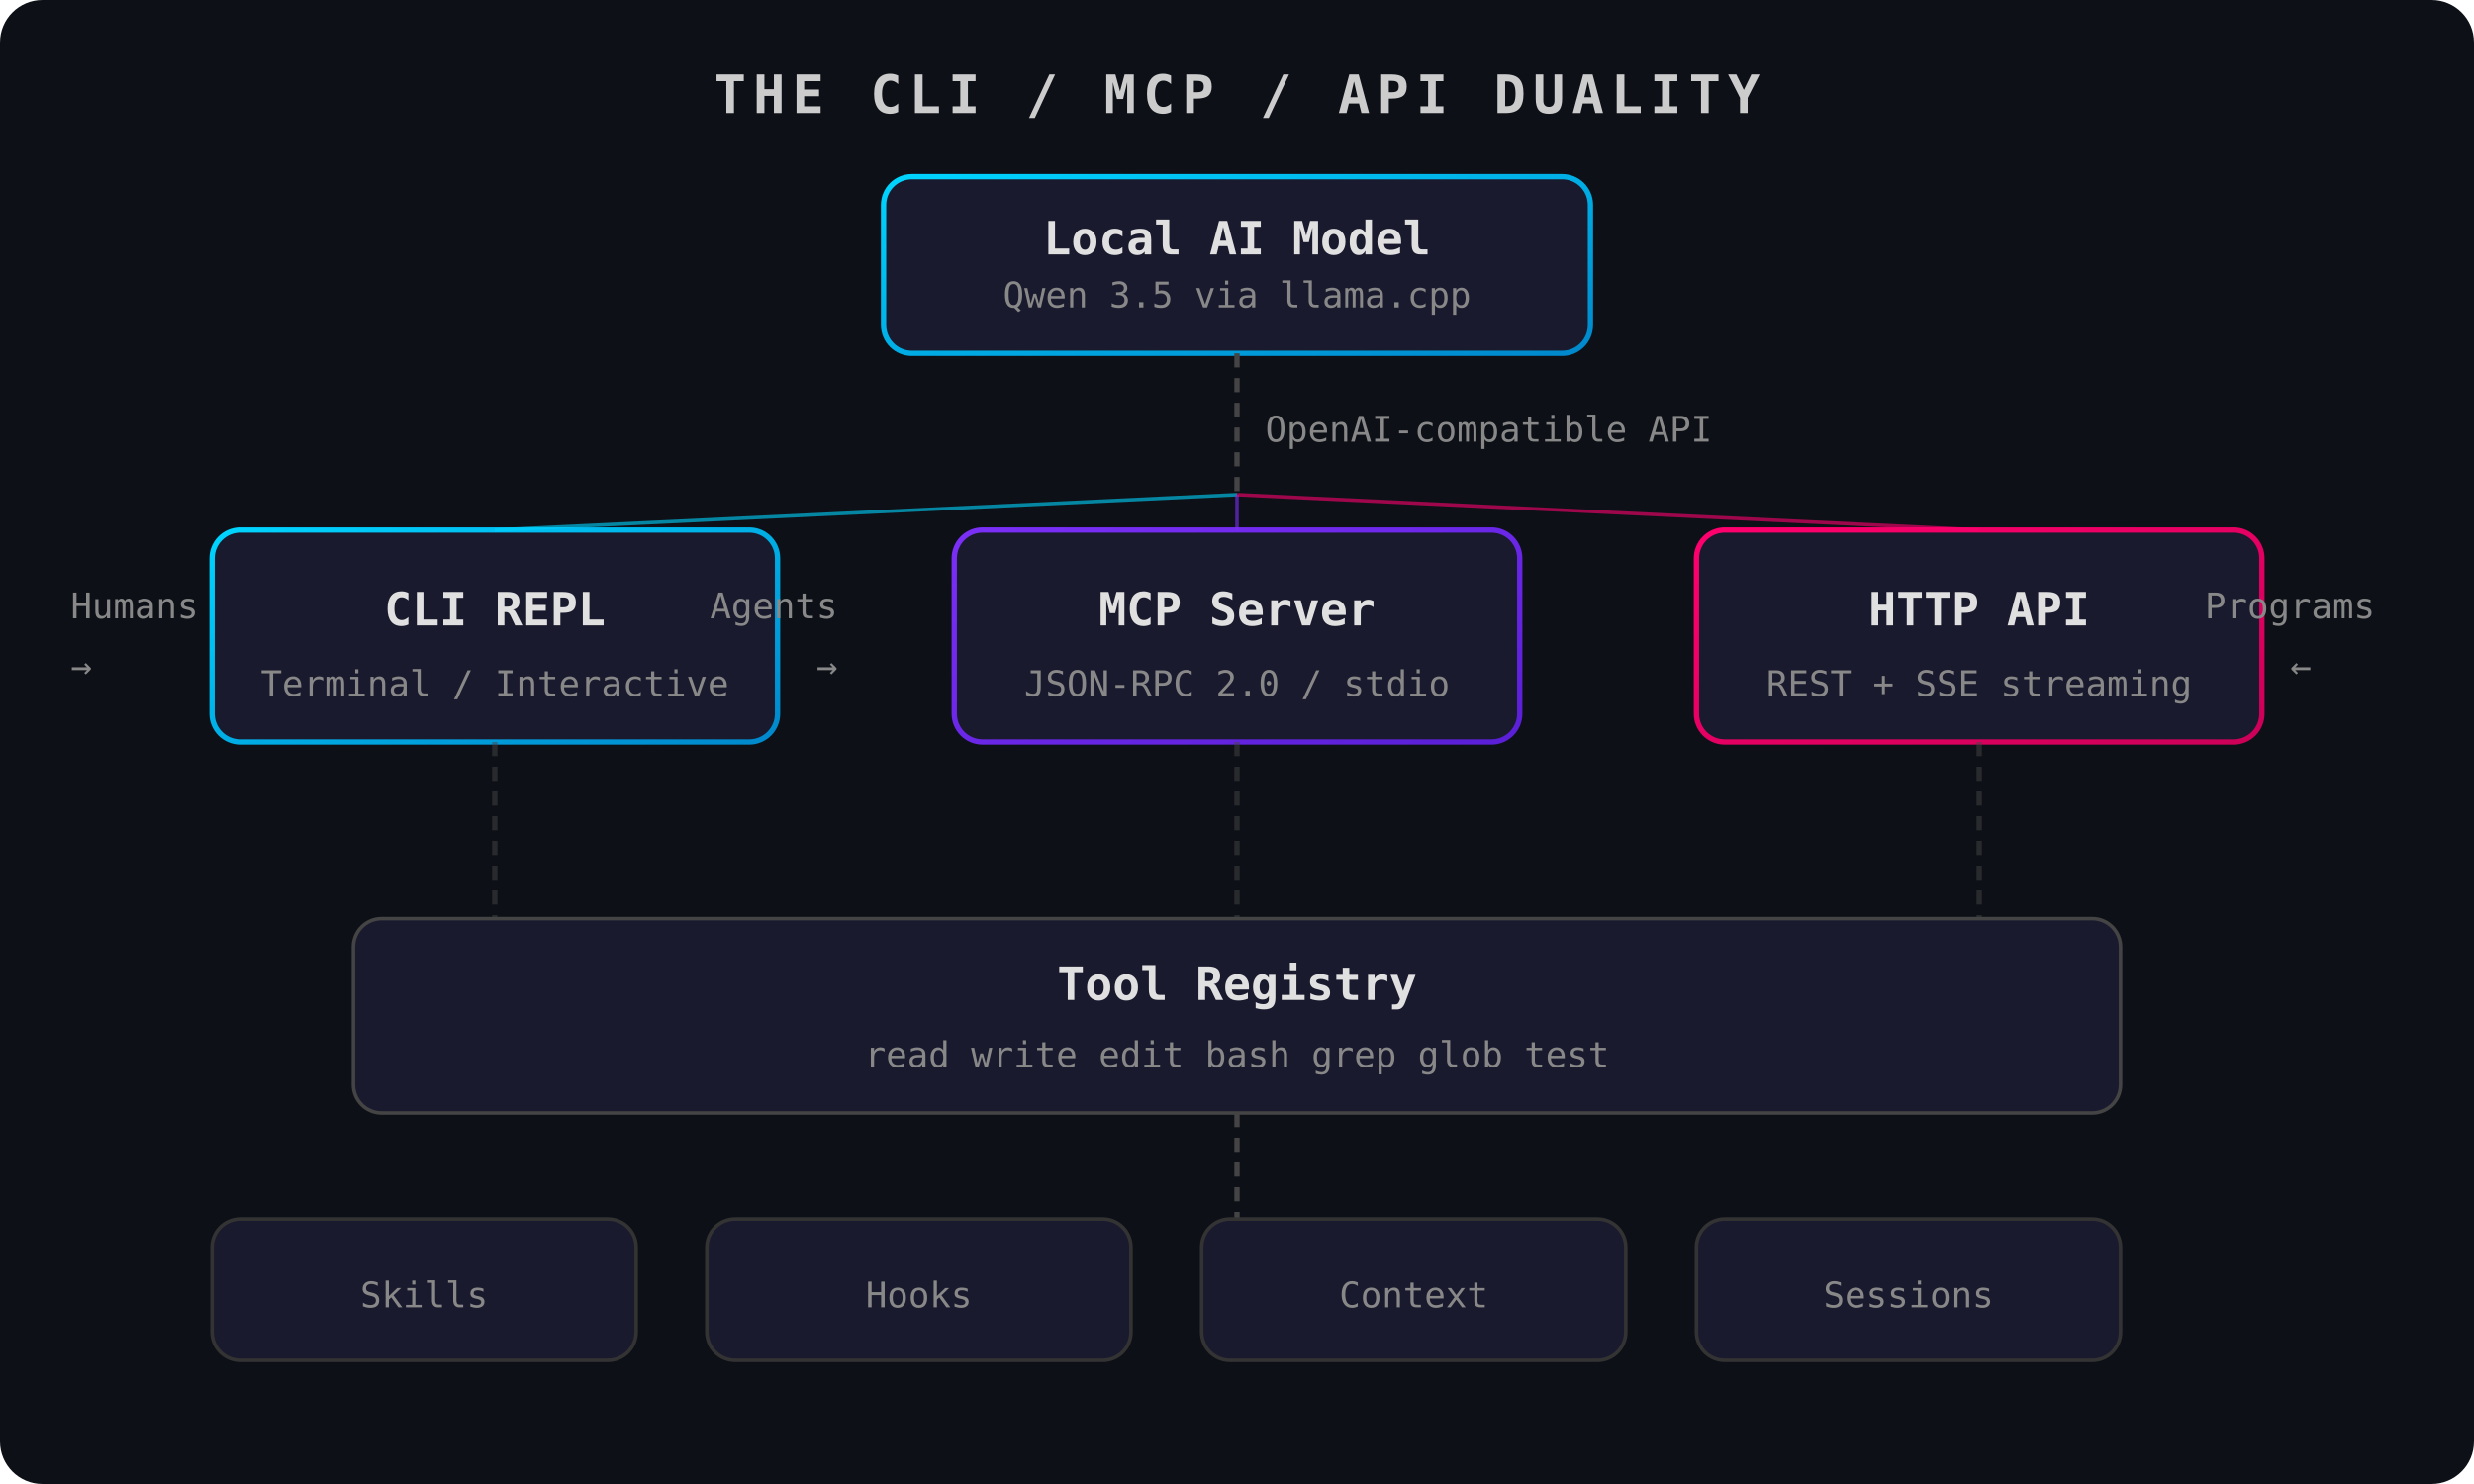
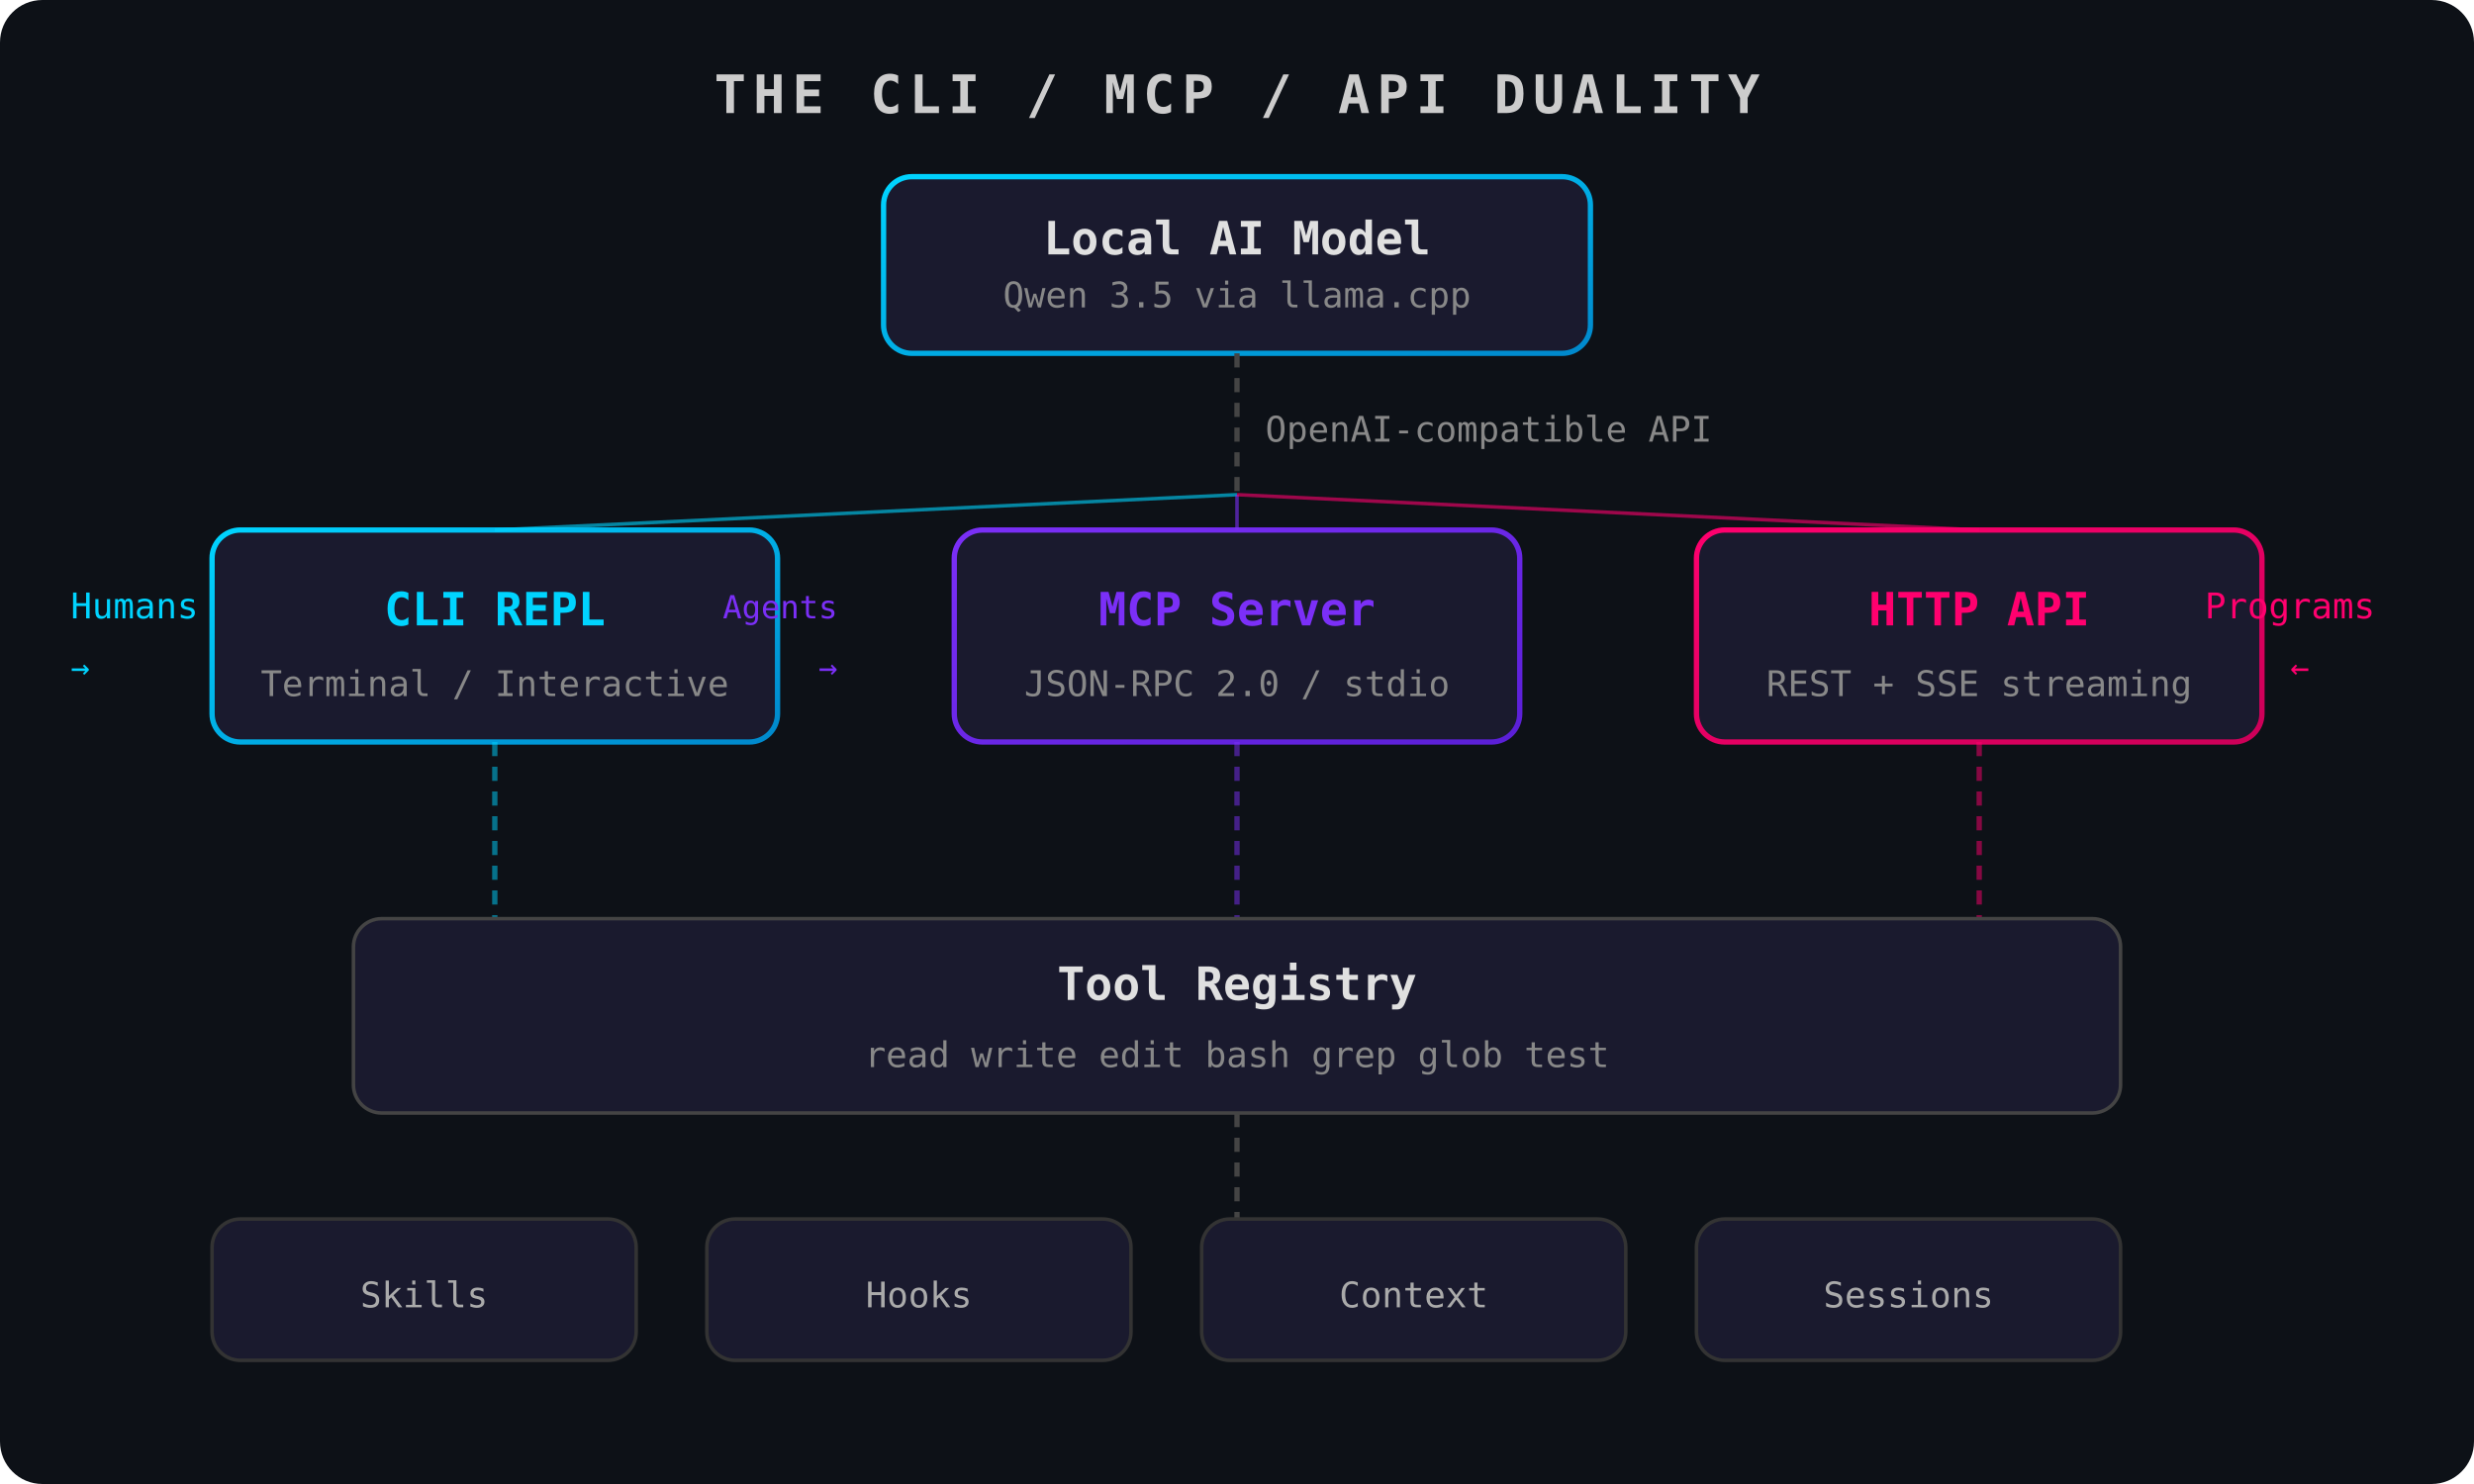
<svg xmlns="http://www.w3.org/2000/svg" viewBox="0 0 700 420" fill="none">
  <defs>
    <linearGradient id="cyan" x1="0" y1="0" x2="1" y2="1">
      <stop offset="0%" stop-color="#00d4ff" />
      <stop offset="100%" stop-color="#0088cc" />
    </linearGradient>
    <linearGradient id="purple" x1="0" y1="0" x2="1" y2="1">
      <stop offset="0%" stop-color="#7b2ff7" />
      <stop offset="100%" stop-color="#5a1fd6" />
    </linearGradient>
    <linearGradient id="pink" x1="0" y1="0" x2="1" y2="1">
      <stop offset="0%" stop-color="#ff006e" />
      <stop offset="100%" stop-color="#cc0058" />
    </linearGradient>
  </defs>
-   <style>
-     text { font-family: 'SF Mono', 'Fira Code', monospace; }
-     .label { font-size: 13px; fill: #e0e0e0; font-weight: 600; }
-     .sublabel { font-size: 10px; fill: #888; }
-     .connector { stroke: #444; stroke-width: 1.5; stroke-dasharray: 4,3; }
-     .box { rx: 8; ry: 8; }
-   </style>
  <rect width="700" height="420" fill="#0d1117" rx="12" />
-   <text x="350" y="32" text-anchor="middle" font-size="15" fill="#ccc" font-weight="700" letter-spacing="2">THE CLI / MCP / API DUALITY</text>
-   <rect x="250" y="50" width="200" height="50" class="box" fill="#1a1a2e" stroke="url(#cyan)" stroke-width="1.5" />
-   <text x="350" y="72" text-anchor="middle" class="label">Local AI Model</text>
-   <text x="350" y="87" text-anchor="middle" class="sublabel">Qwen 3.5 via llama.cpp</text>
-   <line x1="350" y1="100" x2="350" y2="140" class="connector" />
-   <text x="358" y="125" class="sublabel">OpenAI-compatible API</text>
-   <rect x="60" y="150" width="160" height="60" class="box" fill="#1a1a2e" stroke="url(#cyan)" stroke-width="1.5" />
-   <text x="140" y="177" text-anchor="middle" class="label" fill="#00d4ff">CLI REPL</text>
-   <text x="140" y="197" text-anchor="middle" class="sublabel">Terminal / Interactive</text>
-   <rect x="270" y="150" width="160" height="60" class="box" fill="#1a1a2e" stroke="url(#purple)" stroke-width="1.5" />
-   <text x="350" y="177" text-anchor="middle" class="label" fill="#7b2ff7">MCP Server</text>
-   <text x="350" y="197" text-anchor="middle" class="sublabel">JSON-RPC 2.0 / stdio</text>
-   <rect x="480" y="150" width="160" height="60" class="box" fill="#1a1a2e" stroke="url(#pink)" stroke-width="1.5" />
-   <text x="560" y="177" text-anchor="middle" class="label" fill="#ff006e">HTTP API</text>
-   <text x="560" y="197" text-anchor="middle" class="sublabel">REST + SSE streaming</text>
+   <text x="350" y="32" text-anchor="middle" font-family="'SF Mono', 'Fira Code', monospace" font-size="15" fill="#ccc" font-weight="700" letter-spacing="2">THE CLI / MCP / API DUALITY</text>
+   <rect x="250" y="50" width="200" height="50" rx="8" ry="8" fill="#1a1a2e" stroke="url(#cyan)" stroke-width="1.5" />
+   <text x="350" y="72" text-anchor="middle" font-family="'SF Mono', 'Fira Code', monospace" font-size="13" fill="#e0e0e0" font-weight="600">Local AI Model</text>
+   <text x="350" y="87" text-anchor="middle" font-family="'SF Mono', 'Fira Code', monospace" font-size="10" fill="#888">Qwen 3.5 via llama.cpp</text>
+   <line x1="350" y1="100" x2="350" y2="140" stroke="#444" stroke-width="1.5" stroke-dasharray="4,3" />
+   <text x="358" y="125" font-family="'SF Mono', 'Fira Code', monospace" font-size="10" fill="#888">OpenAI-compatible API</text>
+   <rect x="60" y="150" width="160" height="60" rx="8" ry="8" fill="#1a1a2e" stroke="url(#cyan)" stroke-width="1.5" />
+   <text x="140" y="177" text-anchor="middle" font-family="'SF Mono', 'Fira Code', monospace" font-size="13" fill="#00d4ff" font-weight="600">CLI REPL</text>
+   <text x="140" y="197" text-anchor="middle" font-family="'SF Mono', 'Fira Code', monospace" font-size="10" fill="#888">Terminal / Interactive</text>
+   <rect x="270" y="150" width="160" height="60" rx="8" ry="8" fill="#1a1a2e" stroke="url(#purple)" stroke-width="1.5" />
+   <text x="350" y="177" text-anchor="middle" font-family="'SF Mono', 'Fira Code', monospace" font-size="13" fill="#7b2ff7" font-weight="600">MCP Server</text>
+   <text x="350" y="197" text-anchor="middle" font-family="'SF Mono', 'Fira Code', monospace" font-size="10" fill="#888">JSON-RPC 2.0 / stdio</text>
+   <rect x="480" y="150" width="160" height="60" rx="8" ry="8" fill="#1a1a2e" stroke="url(#pink)" stroke-width="1.5" />
+   <text x="560" y="177" text-anchor="middle" font-family="'SF Mono', 'Fira Code', monospace" font-size="13" fill="#ff006e" font-weight="600">HTTP API</text>
+   <text x="560" y="197" text-anchor="middle" font-family="'SF Mono', 'Fira Code', monospace" font-size="10" fill="#888">REST + SSE streaming</text>
  <line x1="350" y1="140" x2="140" y2="150" stroke="#00d4ff" stroke-width="1" opacity="0.6" />
  <line x1="350" y1="140" x2="350" y2="150" stroke="#7b2ff7" stroke-width="1" opacity="0.6" />
  <line x1="350" y1="140" x2="560" y2="150" stroke="#ff006e" stroke-width="1" opacity="0.6" />
-   <line x1="140" y1="210" x2="140" y2="260" class="connector" stroke="#00d4ff" opacity="0.5" />
-   <line x1="350" y1="210" x2="350" y2="260" class="connector" stroke="#7b2ff7" opacity="0.5" />
-   <line x1="560" y1="210" x2="560" y2="260" class="connector" stroke="#ff006e" opacity="0.5" />
-   <rect x="100" y="260" width="500" height="55" class="box" fill="#1a1a2e" stroke="#444" stroke-width="1" />
-   <text x="350" y="283" text-anchor="middle" class="label">Tool Registry</text>
-   <text x="350" y="302" text-anchor="middle" class="sublabel">read  write  edit  bash  grep  glob  test</text>
-   <line x1="350" y1="315" x2="350" y2="345" class="connector" />
-   <rect x="60" y="345" width="120" height="40" class="box" fill="#1a1a2e" stroke="#333" stroke-width="1" />
-   <text x="120" y="370" text-anchor="middle" class="sublabel" fill="#aaa">Skills</text>
-   <rect x="200" y="345" width="120" height="40" class="box" fill="#1a1a2e" stroke="#333" stroke-width="1" />
-   <text x="260" y="370" text-anchor="middle" class="sublabel" fill="#aaa">Hooks</text>
-   <rect x="340" y="345" width="120" height="40" class="box" fill="#1a1a2e" stroke="#333" stroke-width="1" />
-   <text x="400" y="370" text-anchor="middle" class="sublabel" fill="#aaa">Context</text>
-   <rect x="480" y="345" width="120" height="40" class="box" fill="#1a1a2e" stroke="#333" stroke-width="1" />
-   <text x="540" y="370" text-anchor="middle" class="sublabel" fill="#aaa">Sessions</text>
-   <text x="20" y="175" class="sublabel" fill="#00d4ff">Humans</text>
-   <text x="20" y="192" class="sublabel" fill="#00d4ff" font-size="9">→</text>
-   <text x="237" y="175" class="sublabel" fill="#7b2ff7" font-size="9" text-anchor="end">Agents</text>
-   <text x="237" y="192" class="sublabel" fill="#7b2ff7" font-size="9" text-anchor="end">→</text>
-   <text x="672" y="175" class="sublabel" fill="#ff006e" text-anchor="end">Programs</text>
-   <text x="648" y="192" class="sublabel" fill="#ff006e" font-size="9">←</text>
+   <line x1="140" y1="210" x2="140" y2="260" stroke="#00d4ff" stroke-width="1.5" stroke-dasharray="4,3" opacity="0.5" />
+   <line x1="350" y1="210" x2="350" y2="260" stroke="#7b2ff7" stroke-width="1.5" stroke-dasharray="4,3" opacity="0.5" />
+   <line x1="560" y1="210" x2="560" y2="260" stroke="#ff006e" stroke-width="1.5" stroke-dasharray="4,3" opacity="0.5" />
+   <rect x="100" y="260" width="500" height="55" rx="8" ry="8" fill="#1a1a2e" stroke="#444" stroke-width="1" />
+   <text x="350" y="283" text-anchor="middle" font-family="'SF Mono', 'Fira Code', monospace" font-size="13" fill="#e0e0e0" font-weight="600">Tool Registry</text>
+   <text x="350" y="302" text-anchor="middle" font-family="'SF Mono', 'Fira Code', monospace" font-size="10" fill="#888">read  write  edit  bash  grep  glob  test</text>
+   <line x1="350" y1="315" x2="350" y2="345" stroke="#444" stroke-width="1.5" stroke-dasharray="4,3" />
+   <rect x="60" y="345" width="120" height="40" rx="8" ry="8" fill="#1a1a2e" stroke="#333" stroke-width="1" />
+   <text x="120" y="370" text-anchor="middle" font-family="'SF Mono', 'Fira Code', monospace" font-size="10" fill="#aaa">Skills</text>
+   <rect x="200" y="345" width="120" height="40" rx="8" ry="8" fill="#1a1a2e" stroke="#333" stroke-width="1" />
+   <text x="260" y="370" text-anchor="middle" font-family="'SF Mono', 'Fira Code', monospace" font-size="10" fill="#aaa">Hooks</text>
+   <rect x="340" y="345" width="120" height="40" rx="8" ry="8" fill="#1a1a2e" stroke="#333" stroke-width="1" />
+   <text x="400" y="370" text-anchor="middle" font-family="'SF Mono', 'Fira Code', monospace" font-size="10" fill="#aaa">Context</text>
+   <rect x="480" y="345" width="120" height="40" rx="8" ry="8" fill="#1a1a2e" stroke="#333" stroke-width="1" />
+   <text x="540" y="370" text-anchor="middle" font-family="'SF Mono', 'Fira Code', monospace" font-size="10" fill="#aaa">Sessions</text>
+   <text x="20" y="175" font-family="'SF Mono', 'Fira Code', monospace" font-size="10" fill="#00d4ff">Humans</text>
+   <text x="20" y="192" font-family="'SF Mono', 'Fira Code', monospace" font-size="9" fill="#00d4ff">→</text>
+   <text x="237" y="175" font-family="'SF Mono', 'Fira Code', monospace" font-size="9" fill="#7b2ff7" text-anchor="end">Agents</text>
+   <text x="237" y="192" font-family="'SF Mono', 'Fira Code', monospace" font-size="9" fill="#7b2ff7" text-anchor="end">→</text>
+   <text x="672" y="175" font-family="'SF Mono', 'Fira Code', monospace" font-size="10" fill="#ff006e" text-anchor="end">Programs</text>
+   <text x="648" y="192" font-family="'SF Mono', 'Fira Code', monospace" font-size="9" fill="#ff006e">←</text>
</svg>
